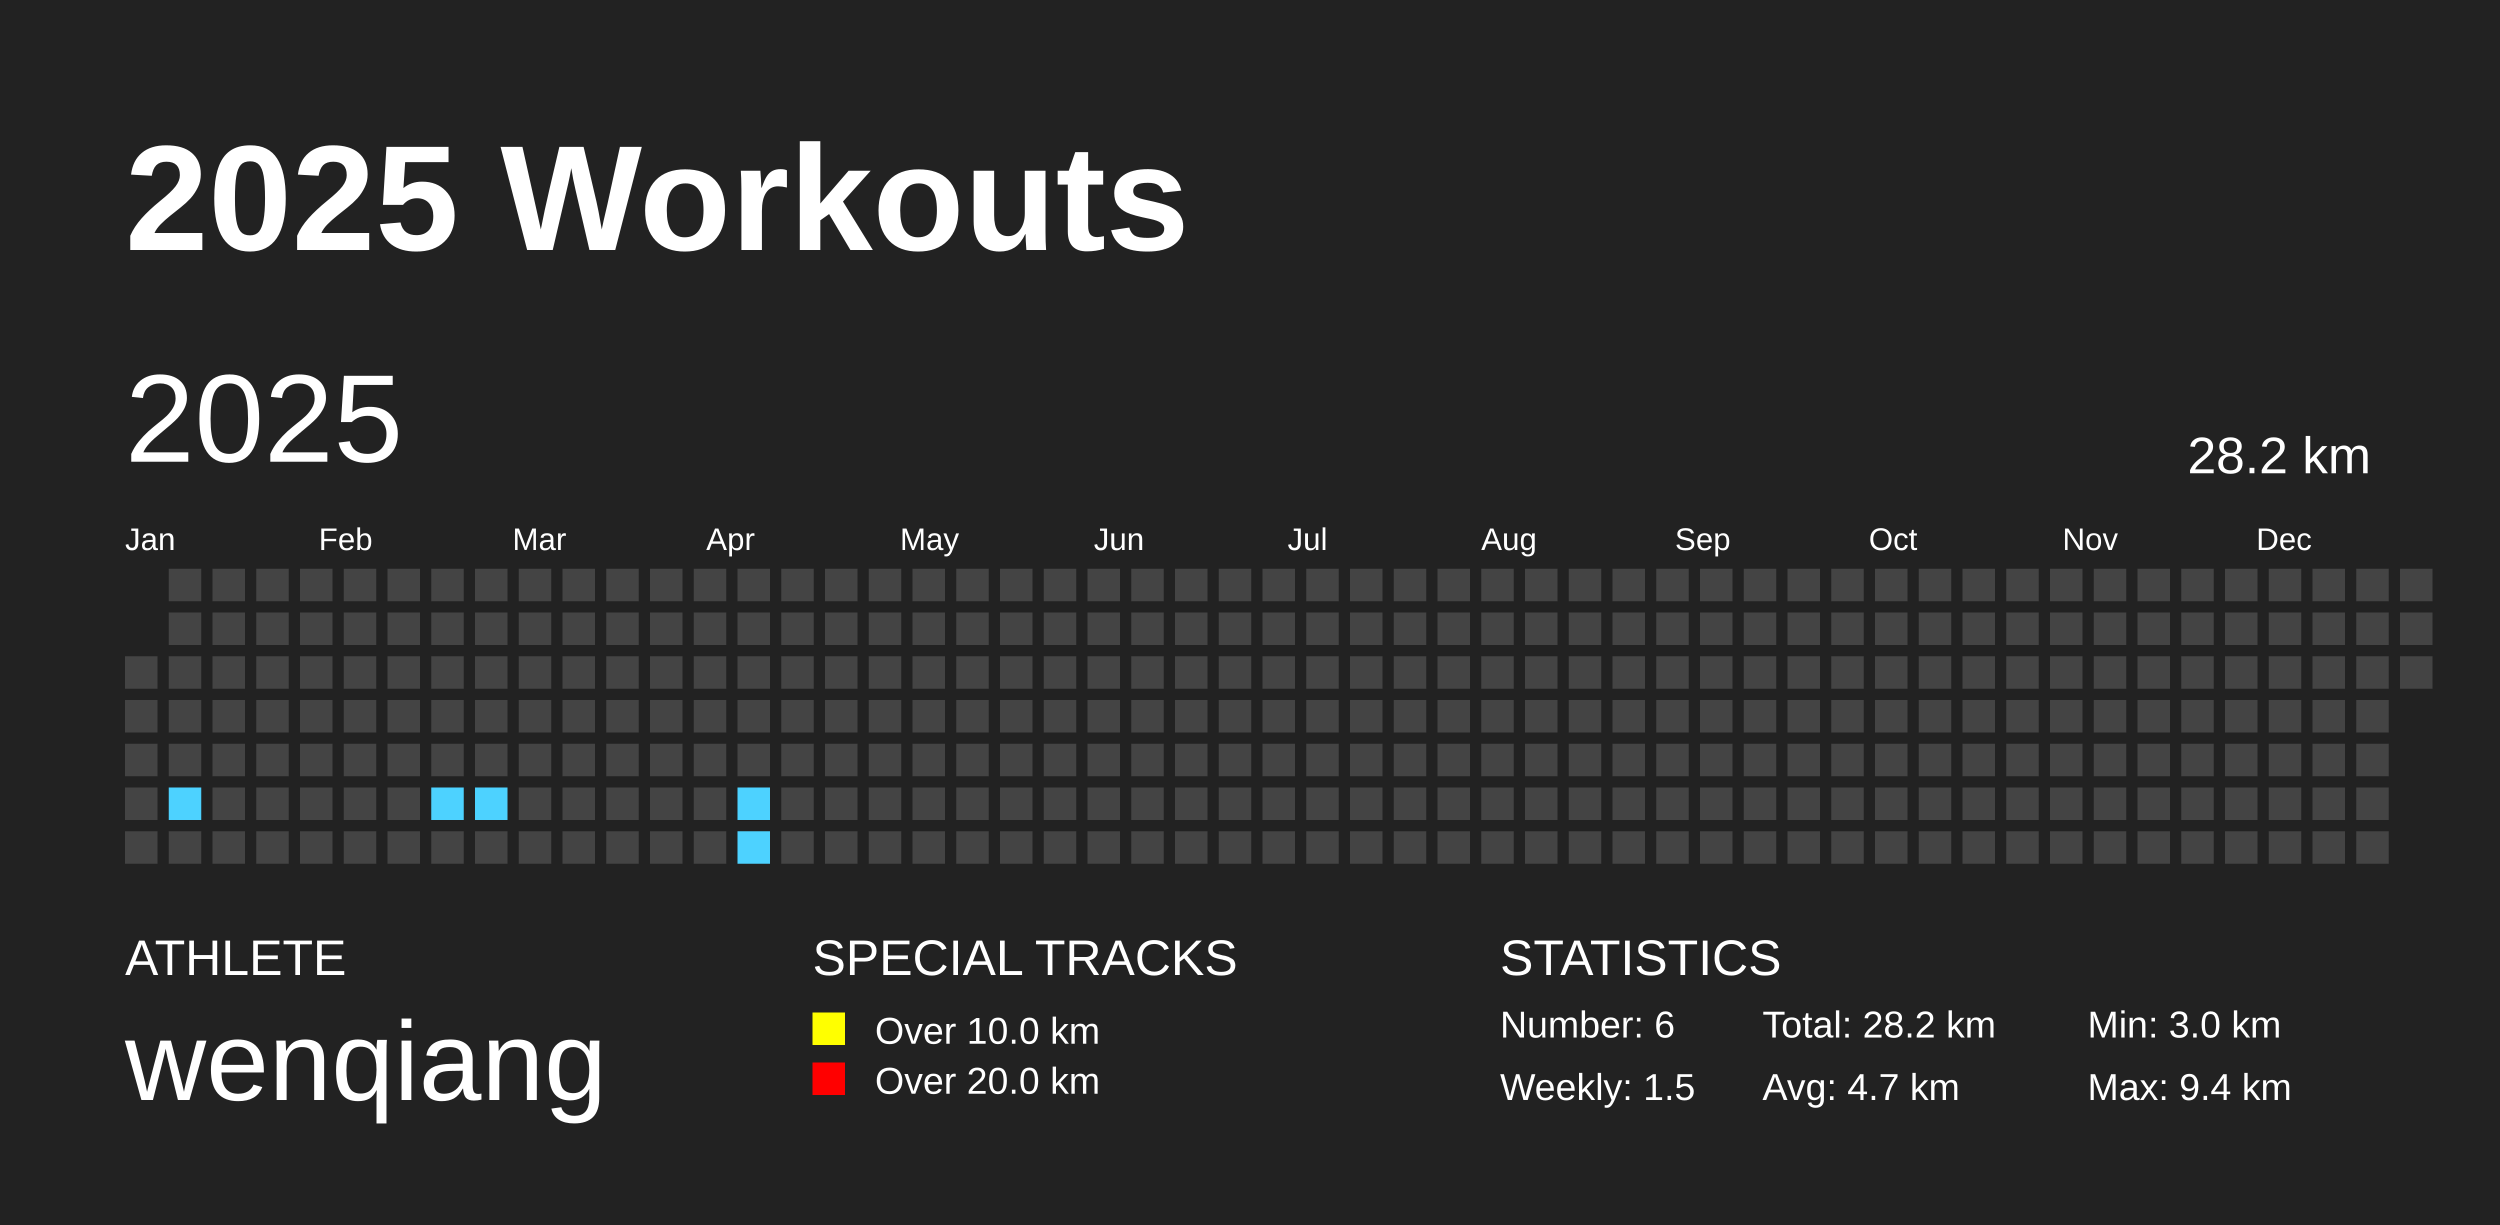
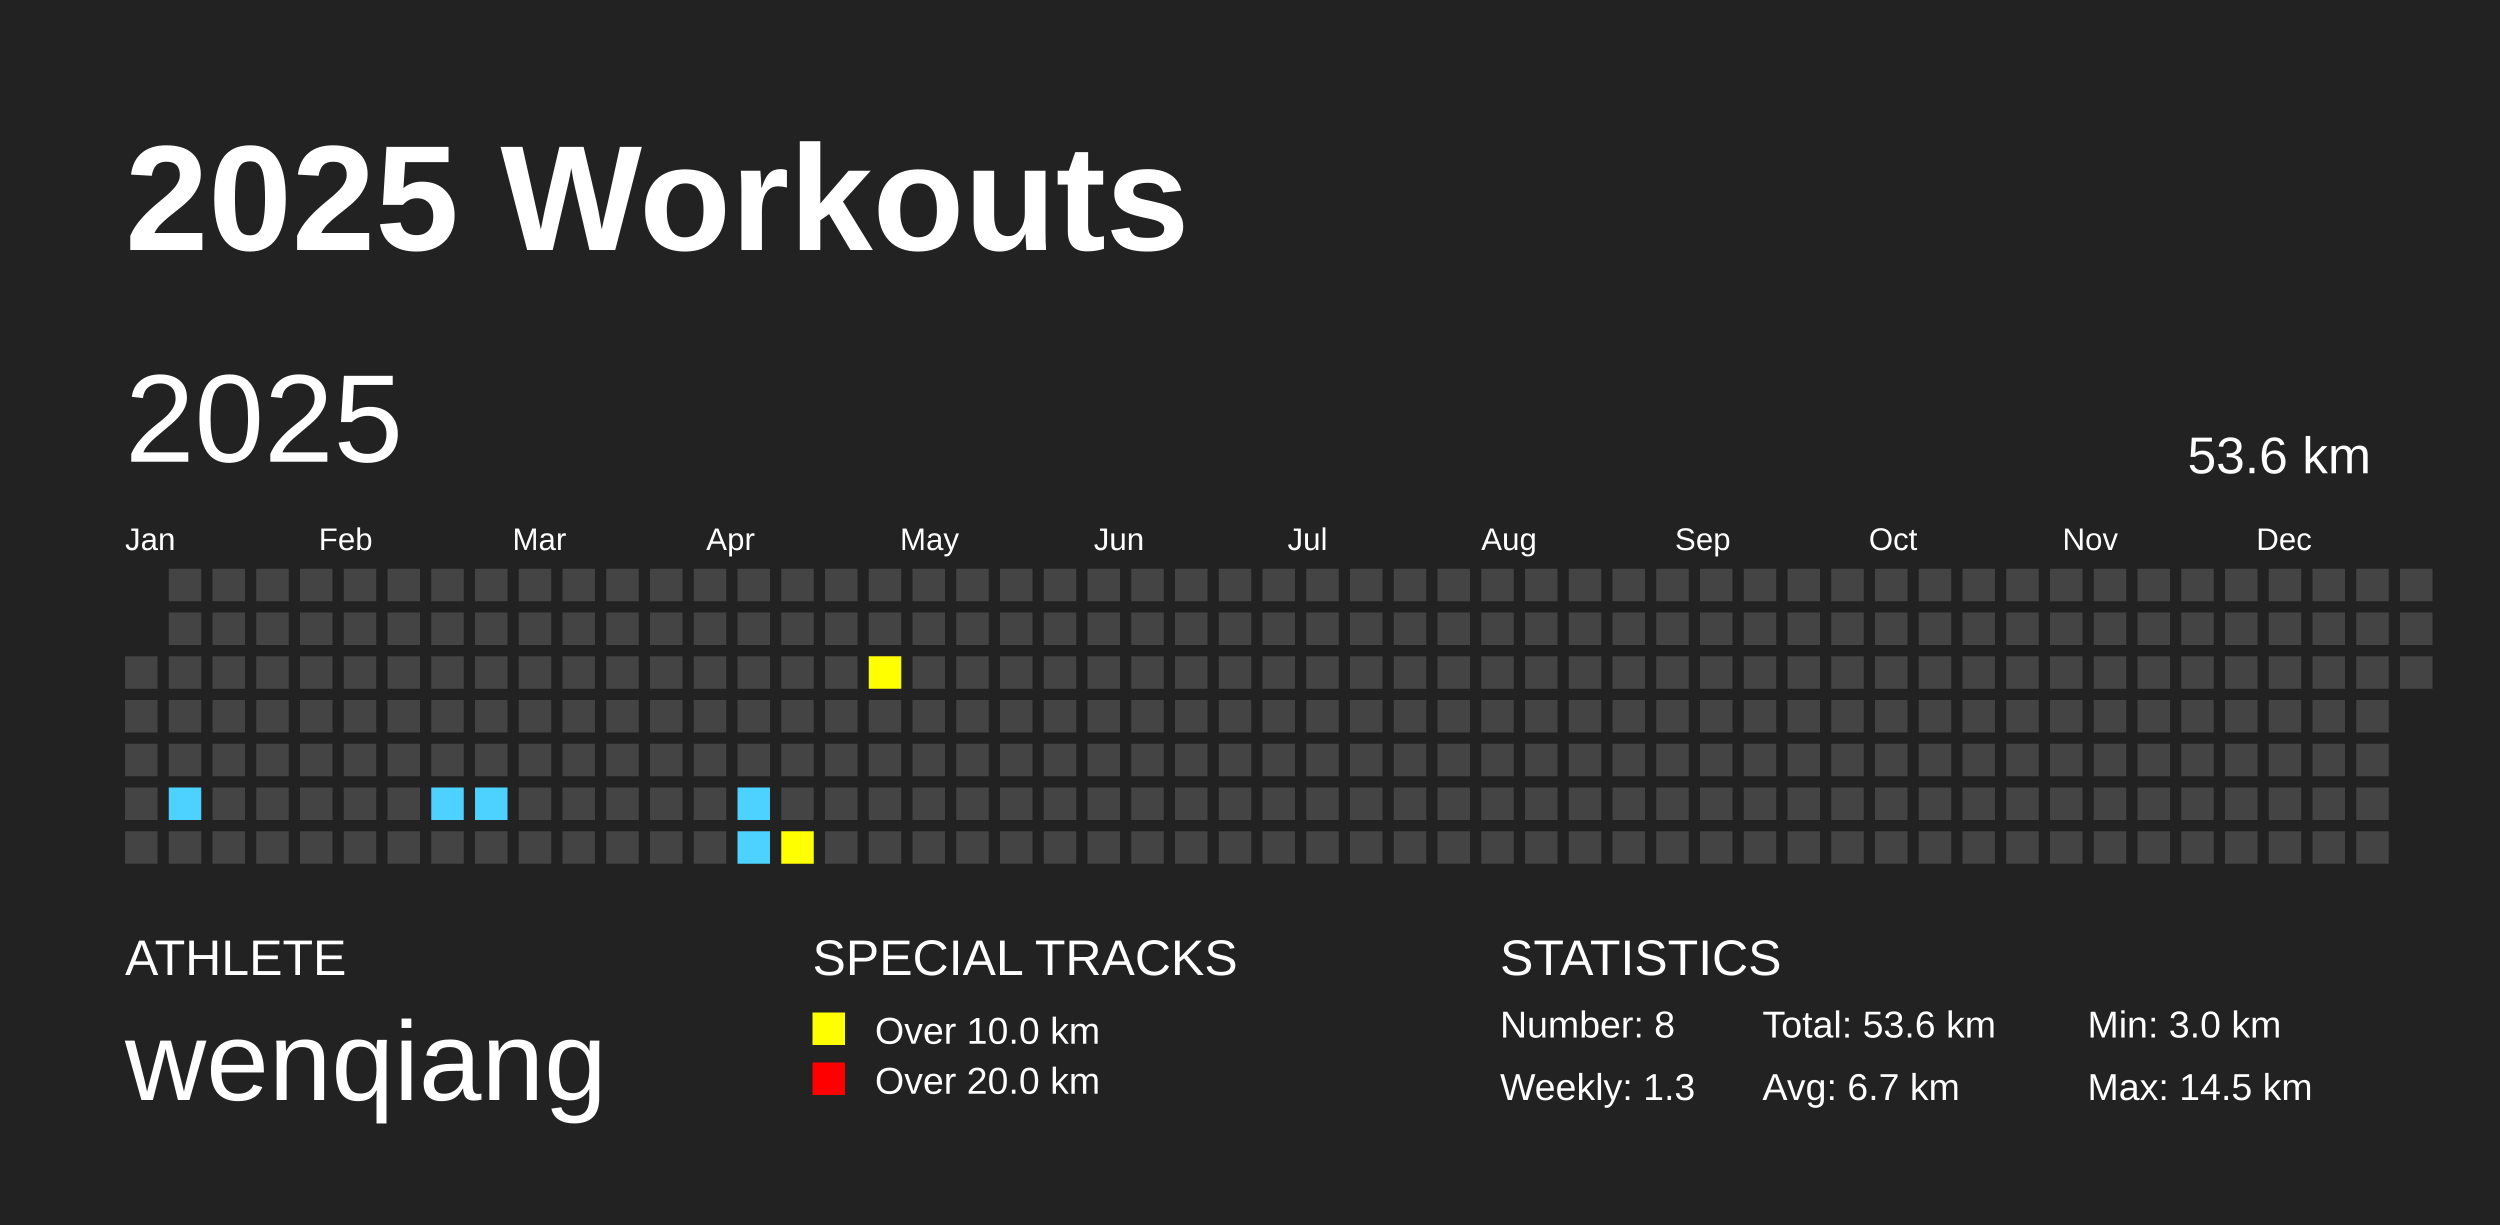
<svg xmlns="http://www.w3.org/2000/svg" baseProfile="full" height="98mm" version="1.1" viewBox="0,0,200,98" width="200mm">
  <defs />
  <rect fill="#222222" height="98" width="200" x="0" y="0" />
  <text fill="#FFFFFF" style="font-size:12px; font-family:Arial; font-weight:bold;" x="10" y="20">2025 Workouts</text>
  <text fill="#FFFFFF" style="font-size:4px; font-family:Arial" x="10" y="78">ATHLETE</text>
  <text fill="#FFFFFF" style="font-size:9px; font-family:Arial" x="10" y="88">wenqiang</text>
  <text fill="#FFFFFF" style="font-size:4px; font-family:Arial" x="65" y="78">SPECIAL TRACKS</text>
  <rect fill="yellow" height="2.6" width="2.6" x="65" y="81" />
  <text fill="#FFFFFF" style="font-size:3px; font-family:Arial" x="70" y="83.5">Over 10.0 km</text>
  <rect fill="red" height="2.6" width="2.6" x="65" y="85" />
  <text fill="#FFFFFF" style="font-size:3px; font-family:Arial" x="70" y="87.5">Over 20.0 km</text>
  <text fill="#FFFFFF" style="font-size:4px; font-family:Arial" x="120" y="78">STATISTICS</text>
-   <text fill="#FFFFFF" style="font-size:3px; font-family:Arial" x="120" y="83">Number: 6</text>
-   <text fill="#FFFFFF" style="font-size:3px; font-family:Arial" x="120" y="88">Weekly: 1.5</text>
-   <text fill="#FFFFFF" style="font-size:3px; font-family:Arial" x="141" y="83">Total: 28.2 km</text>
-   <text fill="#FFFFFF" style="font-size:3px; font-family:Arial" x="141" y="88">Avg: 4.7 km</text>
+   <text fill="#FFFFFF" style="font-size:3px; font-family:Arial" x="120" y="83">Number: 8</text>
+   <text fill="#FFFFFF" style="font-size:3px; font-family:Arial" x="120" y="88">Weekly: 1.3</text>
+   <text fill="#FFFFFF" style="font-size:3px; font-family:Arial" x="141" y="83">Total: 53.6 km</text>
+   <text fill="#FFFFFF" style="font-size:3px; font-family:Arial" x="141" y="88">Avg: 6.7 km</text>
  <text fill="#FFFFFF" style="font-size:3px; font-family:Arial" x="167" y="83">Min: 3.0 km</text>
-   <text fill="#FFFFFF" style="font-size:3px; font-family:Arial" x="167" y="88">Max: 9.4 km</text>
+   <text fill="#FFFFFF" style="font-size:3px; font-family:Arial" x="167" y="88">Max: 14.5 km</text>
  <text dominant-baseline="hanging" fill="#FFFFFF" style="font-size:10.0px; font-family:Arial;" x="10" y="30">2025</text>
-   <text dominant-baseline="hanging" fill="#FFFFFF" style="font-size:4.125px; font-family:Arial;" x="175" y="35">28.2 km</text>
+   <text dominant-baseline="hanging" fill="#FFFFFF" style="font-size:4.125px; font-family:Arial;" x="175" y="35">53.6 km</text>
  <text fill="#FFFFFF" style="font-size:2.5px; font-family:Arial" x="10.0" y="44">Jan</text>
  <text fill="#FFFFFF" style="font-size:2.5px; font-family:Arial" x="25.5" y="44">Feb</text>
  <text fill="#FFFFFF" style="font-size:2.5px; font-family:Arial" x="41.0" y="44">Mar</text>
  <text fill="#FFFFFF" style="font-size:2.5px; font-family:Arial" x="56.5" y="44">Apr</text>
  <text fill="#FFFFFF" style="font-size:2.5px; font-family:Arial" x="72.0" y="44">May</text>
  <text fill="#FFFFFF" style="font-size:2.5px; font-family:Arial" x="87.5" y="44">Jun</text>
  <text fill="#FFFFFF" style="font-size:2.5px; font-family:Arial" x="103.0" y="44">Jul</text>
  <text fill="#FFFFFF" style="font-size:2.5px; font-family:Arial" x="118.5" y="44">Aug</text>
  <text fill="#FFFFFF" style="font-size:2.5px; font-family:Arial" x="134.0" y="44">Sep</text>
  <text fill="#FFFFFF" style="font-size:2.5px; font-family:Arial" x="149.5" y="44">Oct</text>
  <text fill="#FFFFFF" style="font-size:2.5px; font-family:Arial" x="165.0" y="44">Nov</text>
  <text fill="#FFFFFF" style="font-size:2.5px; font-family:Arial" x="180.5" y="44">Dec</text>
  <rect fill="#444444" height="2.6" width="2.6" x="10.0" y="52.5" />
  <rect fill="#444444" height="2.6" width="2.6" x="10.0" y="56.0" />
  <rect fill="#444444" height="2.6" width="2.6" x="10.0" y="59.5" />
  <rect fill="#444444" height="2.6" width="2.6" x="10.0" y="63.0" />
  <rect fill="#444444" height="2.6" width="2.6" x="10.0" y="66.5" />
  <rect fill="#444444" height="2.6" width="2.6" x="13.5" y="45.5" />
  <rect fill="#444444" height="2.6" width="2.6" x="13.5" y="49.0" />
  <rect fill="#444444" height="2.6" width="2.6" x="13.5" y="52.5" />
  <rect fill="#444444" height="2.6" width="2.6" x="13.5" y="56.0" />
  <rect fill="#444444" height="2.6" width="2.6" x="13.5" y="59.5" />
  <rect fill="#4DD2FF" height="2.6" width="2.6" x="13.5" y="63.0" />
  <rect fill="#444444" height="2.6" width="2.6" x="13.5" y="66.5" />
  <rect fill="#444444" height="2.6" width="2.6" x="17.0" y="45.5" />
  <rect fill="#444444" height="2.6" width="2.6" x="17.0" y="49.0" />
  <rect fill="#444444" height="2.6" width="2.6" x="17.0" y="52.5" />
  <rect fill="#444444" height="2.6" width="2.6" x="17.0" y="56.0" />
  <rect fill="#444444" height="2.6" width="2.6" x="17.0" y="59.5" />
  <rect fill="#444444" height="2.6" width="2.6" x="17.0" y="63.0" />
  <rect fill="#444444" height="2.6" width="2.6" x="17.0" y="66.5" />
  <rect fill="#444444" height="2.6" width="2.6" x="20.5" y="45.5" />
  <rect fill="#444444" height="2.6" width="2.6" x="20.5" y="49.0" />
  <rect fill="#444444" height="2.6" width="2.6" x="20.5" y="52.5" />
  <rect fill="#444444" height="2.6" width="2.6" x="20.5" y="56.0" />
  <rect fill="#444444" height="2.6" width="2.6" x="20.5" y="59.5" />
  <rect fill="#444444" height="2.6" width="2.6" x="20.5" y="63.0" />
  <rect fill="#444444" height="2.6" width="2.6" x="20.5" y="66.5" />
  <rect fill="#444444" height="2.6" width="2.6" x="24.0" y="45.5" />
  <rect fill="#444444" height="2.6" width="2.6" x="24.0" y="49.0" />
  <rect fill="#444444" height="2.6" width="2.6" x="24.0" y="52.5" />
  <rect fill="#444444" height="2.6" width="2.6" x="24.0" y="56.0" />
  <rect fill="#444444" height="2.6" width="2.6" x="24.0" y="59.5" />
  <rect fill="#444444" height="2.6" width="2.6" x="24.0" y="63.0" />
  <rect fill="#444444" height="2.6" width="2.6" x="24.0" y="66.5" />
  <rect fill="#444444" height="2.6" width="2.6" x="27.5" y="45.5" />
  <rect fill="#444444" height="2.6" width="2.6" x="27.5" y="49.0" />
  <rect fill="#444444" height="2.6" width="2.6" x="27.5" y="52.5" />
  <rect fill="#444444" height="2.6" width="2.6" x="27.5" y="56.0" />
  <rect fill="#444444" height="2.6" width="2.6" x="27.5" y="59.5" />
  <rect fill="#444444" height="2.6" width="2.6" x="27.5" y="63.0" />
  <rect fill="#444444" height="2.6" width="2.6" x="27.5" y="66.5" />
  <rect fill="#444444" height="2.6" width="2.6" x="31.0" y="45.5" />
  <rect fill="#444444" height="2.6" width="2.6" x="31.0" y="49.0" />
  <rect fill="#444444" height="2.6" width="2.6" x="31.0" y="52.5" />
  <rect fill="#444444" height="2.6" width="2.6" x="31.0" y="56.0" />
  <rect fill="#444444" height="2.6" width="2.6" x="31.0" y="59.5" />
  <rect fill="#444444" height="2.6" width="2.6" x="31.0" y="63.0" />
  <rect fill="#444444" height="2.6" width="2.6" x="31.0" y="66.5" />
  <rect fill="#444444" height="2.6" width="2.6" x="34.5" y="45.5" />
  <rect fill="#444444" height="2.6" width="2.6" x="34.5" y="49.0" />
  <rect fill="#444444" height="2.6" width="2.6" x="34.5" y="52.5" />
  <rect fill="#444444" height="2.6" width="2.6" x="34.5" y="56.0" />
  <rect fill="#444444" height="2.6" width="2.6" x="34.5" y="59.5" />
  <rect fill="#4DD2FF" height="2.6" width="2.6" x="34.5" y="63.0" />
  <rect fill="#444444" height="2.6" width="2.6" x="34.5" y="66.5" />
  <rect fill="#444444" height="2.6" width="2.6" x="38.0" y="45.5" />
  <rect fill="#444444" height="2.6" width="2.6" x="38.0" y="49.0" />
  <rect fill="#444444" height="2.6" width="2.6" x="38.0" y="52.5" />
  <rect fill="#444444" height="2.6" width="2.6" x="38.0" y="56.0" />
  <rect fill="#444444" height="2.6" width="2.6" x="38.0" y="59.5" />
  <rect fill="#4DD2FF" height="2.6" width="2.6" x="38.0" y="63.0" />
  <rect fill="#444444" height="2.6" width="2.6" x="38.0" y="66.5" />
  <rect fill="#444444" height="2.6" width="2.6" x="41.5" y="45.5" />
  <rect fill="#444444" height="2.6" width="2.6" x="41.5" y="49.0" />
  <rect fill="#444444" height="2.6" width="2.6" x="41.5" y="52.5" />
  <rect fill="#444444" height="2.6" width="2.6" x="41.5" y="56.0" />
  <rect fill="#444444" height="2.6" width="2.6" x="41.5" y="59.5" />
  <rect fill="#444444" height="2.6" width="2.6" x="41.5" y="63.0" />
  <rect fill="#444444" height="2.6" width="2.6" x="41.5" y="66.5" />
  <rect fill="#444444" height="2.6" width="2.6" x="45.0" y="45.5" />
  <rect fill="#444444" height="2.6" width="2.6" x="45.0" y="49.0" />
  <rect fill="#444444" height="2.6" width="2.6" x="45.0" y="52.5" />
  <rect fill="#444444" height="2.6" width="2.6" x="45.0" y="56.0" />
  <rect fill="#444444" height="2.6" width="2.6" x="45.0" y="59.5" />
  <rect fill="#444444" height="2.6" width="2.6" x="45.0" y="63.0" />
  <rect fill="#444444" height="2.6" width="2.6" x="45.0" y="66.5" />
  <rect fill="#444444" height="2.6" width="2.6" x="48.5" y="45.5" />
  <rect fill="#444444" height="2.6" width="2.6" x="48.5" y="49.0" />
  <rect fill="#444444" height="2.6" width="2.6" x="48.5" y="52.5" />
  <rect fill="#444444" height="2.6" width="2.6" x="48.5" y="56.0" />
  <rect fill="#444444" height="2.6" width="2.6" x="48.5" y="59.5" />
  <rect fill="#444444" height="2.6" width="2.6" x="48.5" y="63.0" />
  <rect fill="#444444" height="2.6" width="2.6" x="48.5" y="66.5" />
  <rect fill="#444444" height="2.6" width="2.6" x="52.0" y="45.5" />
  <rect fill="#444444" height="2.6" width="2.6" x="52.0" y="49.0" />
  <rect fill="#444444" height="2.6" width="2.6" x="52.0" y="52.5" />
  <rect fill="#444444" height="2.6" width="2.6" x="52.0" y="56.0" />
  <rect fill="#444444" height="2.6" width="2.6" x="52.0" y="59.5" />
  <rect fill="#444444" height="2.6" width="2.6" x="52.0" y="63.0" />
  <rect fill="#444444" height="2.6" width="2.6" x="52.0" y="66.5" />
  <rect fill="#444444" height="2.6" width="2.6" x="55.5" y="45.5" />
  <rect fill="#444444" height="2.6" width="2.6" x="55.5" y="49.0" />
  <rect fill="#444444" height="2.6" width="2.6" x="55.5" y="52.5" />
  <rect fill="#444444" height="2.6" width="2.6" x="55.5" y="56.0" />
  <rect fill="#444444" height="2.6" width="2.6" x="55.5" y="59.5" />
  <rect fill="#444444" height="2.6" width="2.6" x="55.5" y="63.0" />
  <rect fill="#444444" height="2.6" width="2.6" x="55.5" y="66.5" />
  <rect fill="#444444" height="2.6" width="2.6" x="59.0" y="45.5" />
  <rect fill="#444444" height="2.6" width="2.6" x="59.0" y="49.0" />
  <rect fill="#444444" height="2.6" width="2.6" x="59.0" y="52.5" />
  <rect fill="#444444" height="2.6" width="2.6" x="59.0" y="56.0" />
  <rect fill="#444444" height="2.6" width="2.6" x="59.0" y="59.5" />
  <rect fill="#4DD2FF" height="2.6" width="2.6" x="59.0" y="63.0" />
  <rect fill="#4DD2FF" height="2.6" width="2.6" x="59.0" y="66.5" />
  <rect fill="#444444" height="2.6" width="2.6" x="62.5" y="45.5" />
  <rect fill="#444444" height="2.6" width="2.6" x="62.5" y="49.0" />
  <rect fill="#444444" height="2.6" width="2.6" x="62.5" y="52.5" />
  <rect fill="#444444" height="2.6" width="2.6" x="62.5" y="56.0" />
  <rect fill="#444444" height="2.6" width="2.6" x="62.5" y="59.5" />
  <rect fill="#444444" height="2.6" width="2.6" x="62.5" y="63.0" />
-   <rect fill="#444444" height="2.6" width="2.6" x="62.5" y="66.5" />
+   <rect fill="yellow" height="2.6" width="2.6" x="62.5" y="66.5" />
  <rect fill="#444444" height="2.6" width="2.6" x="66.0" y="45.5" />
  <rect fill="#444444" height="2.6" width="2.6" x="66.0" y="49.0" />
  <rect fill="#444444" height="2.6" width="2.6" x="66.0" y="52.5" />
  <rect fill="#444444" height="2.6" width="2.6" x="66.0" y="56.0" />
  <rect fill="#444444" height="2.6" width="2.6" x="66.0" y="59.5" />
  <rect fill="#444444" height="2.6" width="2.6" x="66.0" y="63.0" />
  <rect fill="#444444" height="2.6" width="2.6" x="66.0" y="66.5" />
  <rect fill="#444444" height="2.6" width="2.6" x="69.5" y="45.5" />
  <rect fill="#444444" height="2.6" width="2.6" x="69.5" y="49.0" />
-   <rect fill="#444444" height="2.6" width="2.6" x="69.5" y="52.5" />
+   <rect fill="yellow" height="2.6" width="2.6" x="69.5" y="52.5" />
  <rect fill="#444444" height="2.6" width="2.6" x="69.5" y="56.0" />
  <rect fill="#444444" height="2.6" width="2.6" x="69.5" y="59.5" />
  <rect fill="#444444" height="2.6" width="2.6" x="69.5" y="63.0" />
  <rect fill="#444444" height="2.6" width="2.6" x="69.5" y="66.5" />
  <rect fill="#444444" height="2.6" width="2.6" x="73.0" y="45.5" />
  <rect fill="#444444" height="2.6" width="2.6" x="73.0" y="49.0" />
  <rect fill="#444444" height="2.6" width="2.6" x="73.0" y="52.5" />
  <rect fill="#444444" height="2.6" width="2.6" x="73.0" y="56.0" />
  <rect fill="#444444" height="2.6" width="2.6" x="73.0" y="59.5" />
  <rect fill="#444444" height="2.6" width="2.6" x="73.0" y="63.0" />
  <rect fill="#444444" height="2.6" width="2.6" x="73.0" y="66.5" />
  <rect fill="#444444" height="2.6" width="2.6" x="76.5" y="45.5" />
  <rect fill="#444444" height="2.6" width="2.6" x="76.5" y="49.0" />
  <rect fill="#444444" height="2.6" width="2.6" x="76.5" y="52.5" />
  <rect fill="#444444" height="2.6" width="2.6" x="76.5" y="56.0" />
  <rect fill="#444444" height="2.6" width="2.6" x="76.5" y="59.5" />
  <rect fill="#444444" height="2.6" width="2.6" x="76.5" y="63.0" />
  <rect fill="#444444" height="2.6" width="2.6" x="76.5" y="66.5" />
  <rect fill="#444444" height="2.6" width="2.6" x="80.0" y="45.5" />
  <rect fill="#444444" height="2.6" width="2.6" x="80.0" y="49.0" />
  <rect fill="#444444" height="2.6" width="2.6" x="80.0" y="52.5" />
  <rect fill="#444444" height="2.6" width="2.6" x="80.0" y="56.0" />
  <rect fill="#444444" height="2.6" width="2.6" x="80.0" y="59.5" />
  <rect fill="#444444" height="2.6" width="2.6" x="80.0" y="63.0" />
  <rect fill="#444444" height="2.6" width="2.6" x="80.0" y="66.5" />
  <rect fill="#444444" height="2.6" width="2.6" x="83.5" y="45.5" />
  <rect fill="#444444" height="2.6" width="2.6" x="83.5" y="49.0" />
  <rect fill="#444444" height="2.6" width="2.6" x="83.5" y="52.5" />
  <rect fill="#444444" height="2.6" width="2.6" x="83.5" y="56.0" />
  <rect fill="#444444" height="2.6" width="2.6" x="83.5" y="59.5" />
  <rect fill="#444444" height="2.6" width="2.6" x="83.5" y="63.0" />
  <rect fill="#444444" height="2.6" width="2.6" x="83.5" y="66.5" />
  <rect fill="#444444" height="2.6" width="2.6" x="87.0" y="45.5" />
  <rect fill="#444444" height="2.6" width="2.6" x="87.0" y="49.0" />
  <rect fill="#444444" height="2.6" width="2.6" x="87.0" y="52.5" />
  <rect fill="#444444" height="2.6" width="2.6" x="87.0" y="56.0" />
  <rect fill="#444444" height="2.6" width="2.6" x="87.0" y="59.5" />
  <rect fill="#444444" height="2.6" width="2.6" x="87.0" y="63.0" />
  <rect fill="#444444" height="2.6" width="2.6" x="87.0" y="66.5" />
  <rect fill="#444444" height="2.6" width="2.6" x="90.5" y="45.5" />
  <rect fill="#444444" height="2.6" width="2.6" x="90.5" y="49.0" />
  <rect fill="#444444" height="2.6" width="2.6" x="90.5" y="52.5" />
  <rect fill="#444444" height="2.6" width="2.6" x="90.5" y="56.0" />
  <rect fill="#444444" height="2.6" width="2.6" x="90.5" y="59.5" />
  <rect fill="#444444" height="2.6" width="2.6" x="90.5" y="63.0" />
  <rect fill="#444444" height="2.6" width="2.6" x="90.5" y="66.5" />
  <rect fill="#444444" height="2.6" width="2.6" x="94.0" y="45.5" />
  <rect fill="#444444" height="2.6" width="2.6" x="94.0" y="49.0" />
  <rect fill="#444444" height="2.6" width="2.6" x="94.0" y="52.5" />
  <rect fill="#444444" height="2.6" width="2.6" x="94.0" y="56.0" />
  <rect fill="#444444" height="2.6" width="2.6" x="94.0" y="59.5" />
  <rect fill="#444444" height="2.6" width="2.6" x="94.0" y="63.0" />
  <rect fill="#444444" height="2.6" width="2.6" x="94.0" y="66.5" />
  <rect fill="#444444" height="2.6" width="2.6" x="97.5" y="45.5" />
  <rect fill="#444444" height="2.6" width="2.6" x="97.5" y="49.0" />
  <rect fill="#444444" height="2.6" width="2.6" x="97.5" y="52.5" />
  <rect fill="#444444" height="2.6" width="2.6" x="97.5" y="56.0" />
  <rect fill="#444444" height="2.6" width="2.6" x="97.5" y="59.5" />
  <rect fill="#444444" height="2.6" width="2.6" x="97.5" y="63.0" />
  <rect fill="#444444" height="2.6" width="2.6" x="97.5" y="66.5" />
  <rect fill="#444444" height="2.6" width="2.6" x="101.0" y="45.5" />
  <rect fill="#444444" height="2.6" width="2.6" x="101.0" y="49.0" />
  <rect fill="#444444" height="2.6" width="2.6" x="101.0" y="52.5" />
  <rect fill="#444444" height="2.6" width="2.6" x="101.0" y="56.0" />
  <rect fill="#444444" height="2.6" width="2.6" x="101.0" y="59.5" />
  <rect fill="#444444" height="2.6" width="2.6" x="101.0" y="63.0" />
  <rect fill="#444444" height="2.6" width="2.6" x="101.0" y="66.5" />
  <rect fill="#444444" height="2.6" width="2.6" x="104.5" y="45.5" />
  <rect fill="#444444" height="2.6" width="2.6" x="104.5" y="49.0" />
  <rect fill="#444444" height="2.6" width="2.6" x="104.5" y="52.5" />
  <rect fill="#444444" height="2.6" width="2.6" x="104.5" y="56.0" />
  <rect fill="#444444" height="2.6" width="2.6" x="104.5" y="59.5" />
  <rect fill="#444444" height="2.6" width="2.6" x="104.5" y="63.0" />
  <rect fill="#444444" height="2.6" width="2.6" x="104.5" y="66.5" />
  <rect fill="#444444" height="2.6" width="2.6" x="108.0" y="45.5" />
  <rect fill="#444444" height="2.6" width="2.6" x="108.0" y="49.0" />
  <rect fill="#444444" height="2.6" width="2.6" x="108.0" y="52.5" />
  <rect fill="#444444" height="2.6" width="2.6" x="108.0" y="56.0" />
  <rect fill="#444444" height="2.6" width="2.6" x="108.0" y="59.5" />
  <rect fill="#444444" height="2.6" width="2.6" x="108.0" y="63.0" />
  <rect fill="#444444" height="2.6" width="2.6" x="108.0" y="66.5" />
  <rect fill="#444444" height="2.6" width="2.6" x="111.5" y="45.5" />
  <rect fill="#444444" height="2.6" width="2.6" x="111.5" y="49.0" />
  <rect fill="#444444" height="2.6" width="2.6" x="111.5" y="52.5" />
  <rect fill="#444444" height="2.6" width="2.6" x="111.5" y="56.0" />
  <rect fill="#444444" height="2.6" width="2.6" x="111.5" y="59.5" />
  <rect fill="#444444" height="2.6" width="2.6" x="111.5" y="63.0" />
  <rect fill="#444444" height="2.6" width="2.6" x="111.5" y="66.5" />
  <rect fill="#444444" height="2.6" width="2.6" x="115.0" y="45.5" />
  <rect fill="#444444" height="2.6" width="2.6" x="115.0" y="49.0" />
  <rect fill="#444444" height="2.6" width="2.6" x="115.0" y="52.5" />
  <rect fill="#444444" height="2.6" width="2.6" x="115.0" y="56.0" />
  <rect fill="#444444" height="2.6" width="2.6" x="115.0" y="59.5" />
  <rect fill="#444444" height="2.6" width="2.6" x="115.0" y="63.0" />
  <rect fill="#444444" height="2.6" width="2.6" x="115.0" y="66.5" />
  <rect fill="#444444" height="2.6" width="2.6" x="118.5" y="45.5" />
  <rect fill="#444444" height="2.6" width="2.6" x="118.5" y="49.0" />
  <rect fill="#444444" height="2.6" width="2.6" x="118.5" y="52.5" />
  <rect fill="#444444" height="2.6" width="2.6" x="118.5" y="56.0" />
  <rect fill="#444444" height="2.6" width="2.6" x="118.5" y="59.5" />
  <rect fill="#444444" height="2.6" width="2.6" x="118.5" y="63.0" />
  <rect fill="#444444" height="2.6" width="2.6" x="118.5" y="66.5" />
  <rect fill="#444444" height="2.6" width="2.6" x="122.0" y="45.5" />
  <rect fill="#444444" height="2.6" width="2.6" x="122.0" y="49.0" />
  <rect fill="#444444" height="2.6" width="2.6" x="122.0" y="52.5" />
  <rect fill="#444444" height="2.6" width="2.6" x="122.0" y="56.0" />
  <rect fill="#444444" height="2.6" width="2.6" x="122.0" y="59.5" />
  <rect fill="#444444" height="2.6" width="2.6" x="122.0" y="63.0" />
  <rect fill="#444444" height="2.6" width="2.6" x="122.0" y="66.5" />
  <rect fill="#444444" height="2.6" width="2.6" x="125.5" y="45.5" />
  <rect fill="#444444" height="2.6" width="2.6" x="125.5" y="49.0" />
  <rect fill="#444444" height="2.6" width="2.6" x="125.5" y="52.5" />
  <rect fill="#444444" height="2.6" width="2.6" x="125.5" y="56.0" />
  <rect fill="#444444" height="2.6" width="2.6" x="125.5" y="59.5" />
  <rect fill="#444444" height="2.6" width="2.6" x="125.5" y="63.0" />
  <rect fill="#444444" height="2.6" width="2.6" x="125.5" y="66.5" />
  <rect fill="#444444" height="2.6" width="2.6" x="129.0" y="45.5" />
  <rect fill="#444444" height="2.6" width="2.6" x="129.0" y="49.0" />
  <rect fill="#444444" height="2.6" width="2.6" x="129.0" y="52.5" />
  <rect fill="#444444" height="2.6" width="2.6" x="129.0" y="56.0" />
  <rect fill="#444444" height="2.6" width="2.6" x="129.0" y="59.5" />
  <rect fill="#444444" height="2.6" width="2.6" x="129.0" y="63.0" />
  <rect fill="#444444" height="2.6" width="2.6" x="129.0" y="66.5" />
  <rect fill="#444444" height="2.6" width="2.6" x="132.5" y="45.5" />
  <rect fill="#444444" height="2.6" width="2.6" x="132.5" y="49.0" />
  <rect fill="#444444" height="2.6" width="2.6" x="132.5" y="52.5" />
  <rect fill="#444444" height="2.6" width="2.6" x="132.5" y="56.0" />
  <rect fill="#444444" height="2.6" width="2.6" x="132.5" y="59.5" />
  <rect fill="#444444" height="2.6" width="2.6" x="132.5" y="63.0" />
  <rect fill="#444444" height="2.6" width="2.6" x="132.5" y="66.5" />
  <rect fill="#444444" height="2.6" width="2.6" x="136.0" y="45.5" />
  <rect fill="#444444" height="2.6" width="2.6" x="136.0" y="49.0" />
  <rect fill="#444444" height="2.6" width="2.6" x="136.0" y="52.5" />
  <rect fill="#444444" height="2.6" width="2.6" x="136.0" y="56.0" />
  <rect fill="#444444" height="2.6" width="2.6" x="136.0" y="59.5" />
  <rect fill="#444444" height="2.6" width="2.6" x="136.0" y="63.0" />
  <rect fill="#444444" height="2.6" width="2.6" x="136.0" y="66.5" />
  <rect fill="#444444" height="2.6" width="2.6" x="139.5" y="45.5" />
  <rect fill="#444444" height="2.6" width="2.6" x="139.5" y="49.0" />
  <rect fill="#444444" height="2.6" width="2.6" x="139.5" y="52.5" />
  <rect fill="#444444" height="2.6" width="2.6" x="139.5" y="56.0" />
  <rect fill="#444444" height="2.6" width="2.6" x="139.5" y="59.5" />
  <rect fill="#444444" height="2.6" width="2.6" x="139.5" y="63.0" />
  <rect fill="#444444" height="2.6" width="2.6" x="139.5" y="66.5" />
  <rect fill="#444444" height="2.6" width="2.6" x="143.0" y="45.5" />
  <rect fill="#444444" height="2.6" width="2.6" x="143.0" y="49.0" />
  <rect fill="#444444" height="2.6" width="2.6" x="143.0" y="52.5" />
  <rect fill="#444444" height="2.6" width="2.6" x="143.0" y="56.0" />
  <rect fill="#444444" height="2.6" width="2.6" x="143.0" y="59.5" />
  <rect fill="#444444" height="2.6" width="2.6" x="143.0" y="63.0" />
  <rect fill="#444444" height="2.6" width="2.6" x="143.0" y="66.5" />
  <rect fill="#444444" height="2.6" width="2.6" x="146.5" y="45.5" />
  <rect fill="#444444" height="2.6" width="2.6" x="146.5" y="49.0" />
  <rect fill="#444444" height="2.6" width="2.6" x="146.5" y="52.5" />
  <rect fill="#444444" height="2.6" width="2.6" x="146.5" y="56.0" />
  <rect fill="#444444" height="2.6" width="2.6" x="146.5" y="59.5" />
  <rect fill="#444444" height="2.6" width="2.6" x="146.5" y="63.0" />
  <rect fill="#444444" height="2.6" width="2.6" x="146.5" y="66.5" />
  <rect fill="#444444" height="2.6" width="2.6" x="150.0" y="45.5" />
  <rect fill="#444444" height="2.6" width="2.6" x="150.0" y="49.0" />
  <rect fill="#444444" height="2.6" width="2.6" x="150.0" y="52.5" />
  <rect fill="#444444" height="2.6" width="2.6" x="150.0" y="56.0" />
  <rect fill="#444444" height="2.6" width="2.6" x="150.0" y="59.5" />
  <rect fill="#444444" height="2.6" width="2.6" x="150.0" y="63.0" />
  <rect fill="#444444" height="2.6" width="2.6" x="150.0" y="66.5" />
  <rect fill="#444444" height="2.6" width="2.6" x="153.5" y="45.5" />
  <rect fill="#444444" height="2.6" width="2.6" x="153.5" y="49.0" />
  <rect fill="#444444" height="2.6" width="2.6" x="153.5" y="52.5" />
  <rect fill="#444444" height="2.6" width="2.6" x="153.5" y="56.0" />
  <rect fill="#444444" height="2.6" width="2.6" x="153.5" y="59.5" />
  <rect fill="#444444" height="2.6" width="2.6" x="153.5" y="63.0" />
  <rect fill="#444444" height="2.6" width="2.6" x="153.5" y="66.5" />
  <rect fill="#444444" height="2.6" width="2.6" x="157.0" y="45.5" />
  <rect fill="#444444" height="2.6" width="2.6" x="157.0" y="49.0" />
  <rect fill="#444444" height="2.6" width="2.6" x="157.0" y="52.5" />
  <rect fill="#444444" height="2.6" width="2.6" x="157.0" y="56.0" />
  <rect fill="#444444" height="2.6" width="2.6" x="157.0" y="59.5" />
  <rect fill="#444444" height="2.6" width="2.6" x="157.0" y="63.0" />
  <rect fill="#444444" height="2.6" width="2.6" x="157.0" y="66.5" />
  <rect fill="#444444" height="2.6" width="2.6" x="160.5" y="45.5" />
  <rect fill="#444444" height="2.6" width="2.6" x="160.5" y="49.0" />
  <rect fill="#444444" height="2.6" width="2.6" x="160.5" y="52.5" />
  <rect fill="#444444" height="2.6" width="2.6" x="160.5" y="56.0" />
  <rect fill="#444444" height="2.6" width="2.6" x="160.5" y="59.5" />
  <rect fill="#444444" height="2.6" width="2.6" x="160.5" y="63.0" />
  <rect fill="#444444" height="2.6" width="2.6" x="160.5" y="66.5" />
  <rect fill="#444444" height="2.6" width="2.6" x="164.0" y="45.5" />
  <rect fill="#444444" height="2.6" width="2.6" x="164.0" y="49.0" />
  <rect fill="#444444" height="2.6" width="2.6" x="164.0" y="52.5" />
  <rect fill="#444444" height="2.6" width="2.6" x="164.0" y="56.0" />
  <rect fill="#444444" height="2.6" width="2.6" x="164.0" y="59.5" />
  <rect fill="#444444" height="2.6" width="2.6" x="164.0" y="63.0" />
  <rect fill="#444444" height="2.6" width="2.6" x="164.0" y="66.5" />
  <rect fill="#444444" height="2.6" width="2.6" x="167.5" y="45.5" />
  <rect fill="#444444" height="2.6" width="2.6" x="167.5" y="49.0" />
  <rect fill="#444444" height="2.6" width="2.6" x="167.5" y="52.5" />
  <rect fill="#444444" height="2.6" width="2.6" x="167.5" y="56.0" />
  <rect fill="#444444" height="2.6" width="2.6" x="167.5" y="59.5" />
  <rect fill="#444444" height="2.6" width="2.6" x="167.5" y="63.0" />
  <rect fill="#444444" height="2.6" width="2.6" x="167.5" y="66.5" />
  <rect fill="#444444" height="2.6" width="2.6" x="171.0" y="45.5" />
  <rect fill="#444444" height="2.6" width="2.6" x="171.0" y="49.0" />
  <rect fill="#444444" height="2.6" width="2.6" x="171.0" y="52.5" />
  <rect fill="#444444" height="2.6" width="2.6" x="171.0" y="56.0" />
  <rect fill="#444444" height="2.6" width="2.6" x="171.0" y="59.5" />
  <rect fill="#444444" height="2.6" width="2.6" x="171.0" y="63.0" />
  <rect fill="#444444" height="2.6" width="2.6" x="171.0" y="66.5" />
  <rect fill="#444444" height="2.6" width="2.6" x="174.5" y="45.5" />
  <rect fill="#444444" height="2.6" width="2.6" x="174.5" y="49.0" />
  <rect fill="#444444" height="2.6" width="2.6" x="174.5" y="52.5" />
  <rect fill="#444444" height="2.6" width="2.6" x="174.5" y="56.0" />
  <rect fill="#444444" height="2.6" width="2.6" x="174.5" y="59.5" />
  <rect fill="#444444" height="2.6" width="2.6" x="174.5" y="63.0" />
  <rect fill="#444444" height="2.6" width="2.6" x="174.5" y="66.5" />
  <rect fill="#444444" height="2.6" width="2.6" x="178.0" y="45.5" />
  <rect fill="#444444" height="2.6" width="2.6" x="178.0" y="49.0" />
  <rect fill="#444444" height="2.6" width="2.6" x="178.0" y="52.5" />
  <rect fill="#444444" height="2.6" width="2.6" x="178.0" y="56.0" />
  <rect fill="#444444" height="2.6" width="2.6" x="178.0" y="59.5" />
  <rect fill="#444444" height="2.6" width="2.6" x="178.0" y="63.0" />
  <rect fill="#444444" height="2.6" width="2.6" x="178.0" y="66.5" />
  <rect fill="#444444" height="2.6" width="2.6" x="181.5" y="45.5" />
  <rect fill="#444444" height="2.6" width="2.6" x="181.5" y="49.0" />
  <rect fill="#444444" height="2.6" width="2.6" x="181.5" y="52.5" />
  <rect fill="#444444" height="2.6" width="2.6" x="181.5" y="56.0" />
  <rect fill="#444444" height="2.6" width="2.6" x="181.5" y="59.5" />
  <rect fill="#444444" height="2.6" width="2.6" x="181.5" y="63.0" />
  <rect fill="#444444" height="2.6" width="2.6" x="181.5" y="66.5" />
  <rect fill="#444444" height="2.6" width="2.6" x="185.0" y="45.5" />
  <rect fill="#444444" height="2.6" width="2.6" x="185.0" y="49.0" />
  <rect fill="#444444" height="2.6" width="2.6" x="185.0" y="52.5" />
  <rect fill="#444444" height="2.6" width="2.6" x="185.0" y="56.0" />
  <rect fill="#444444" height="2.6" width="2.6" x="185.0" y="59.5" />
  <rect fill="#444444" height="2.6" width="2.6" x="185.0" y="63.0" />
  <rect fill="#444444" height="2.6" width="2.6" x="185.0" y="66.5" />
  <rect fill="#444444" height="2.6" width="2.6" x="188.5" y="45.5" />
  <rect fill="#444444" height="2.6" width="2.6" x="188.5" y="49.0" />
  <rect fill="#444444" height="2.6" width="2.6" x="188.5" y="52.5" />
  <rect fill="#444444" height="2.6" width="2.6" x="188.5" y="56.0" />
  <rect fill="#444444" height="2.6" width="2.6" x="188.5" y="59.5" />
  <rect fill="#444444" height="2.6" width="2.6" x="188.5" y="63.0" />
  <rect fill="#444444" height="2.6" width="2.6" x="188.5" y="66.5" />
  <rect fill="#444444" height="2.6" width="2.6" x="192.0" y="45.5" />
  <rect fill="#444444" height="2.6" width="2.6" x="192.0" y="49.0" />
  <rect fill="#444444" height="2.6" width="2.6" x="192.0" y="52.5" />
</svg>
